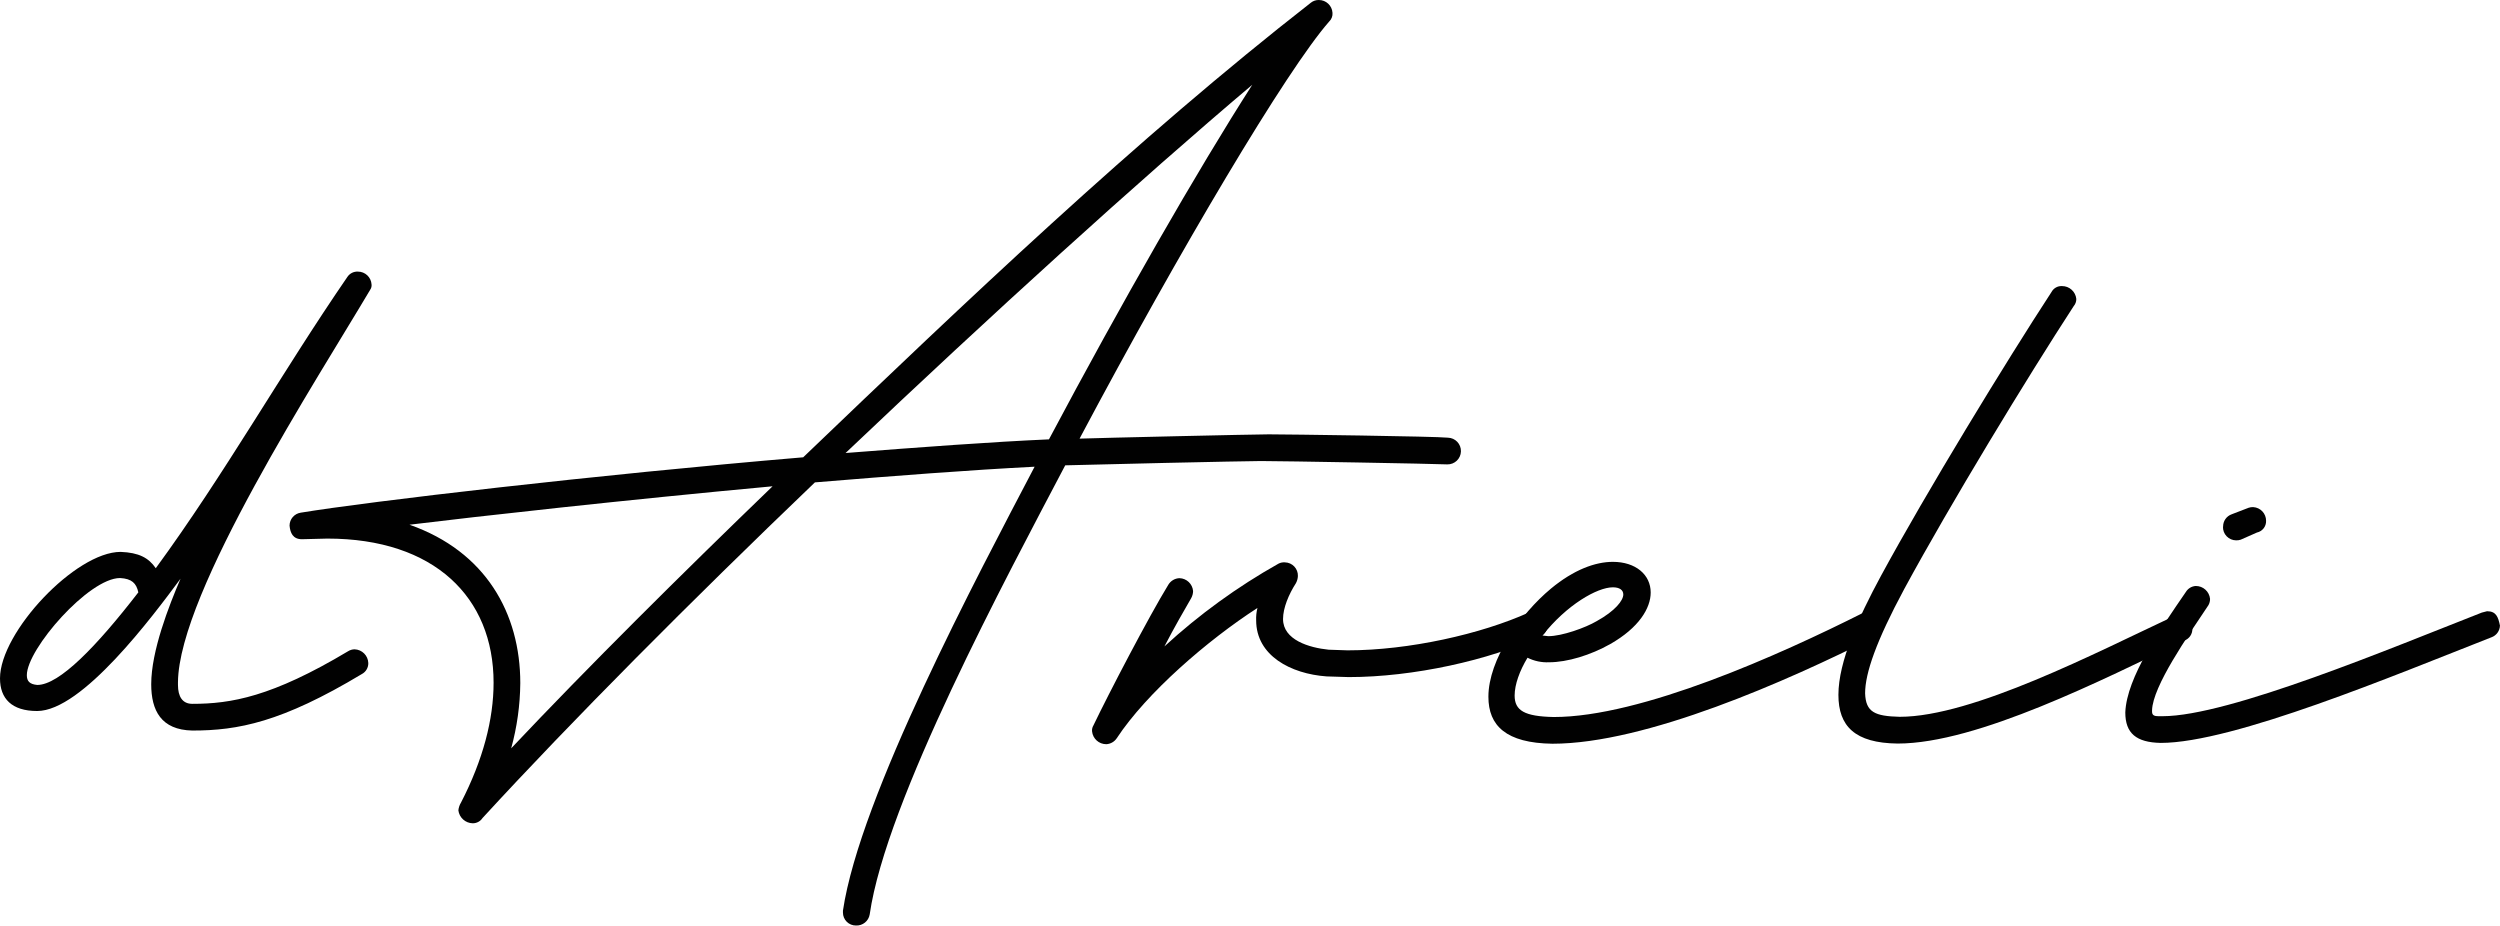
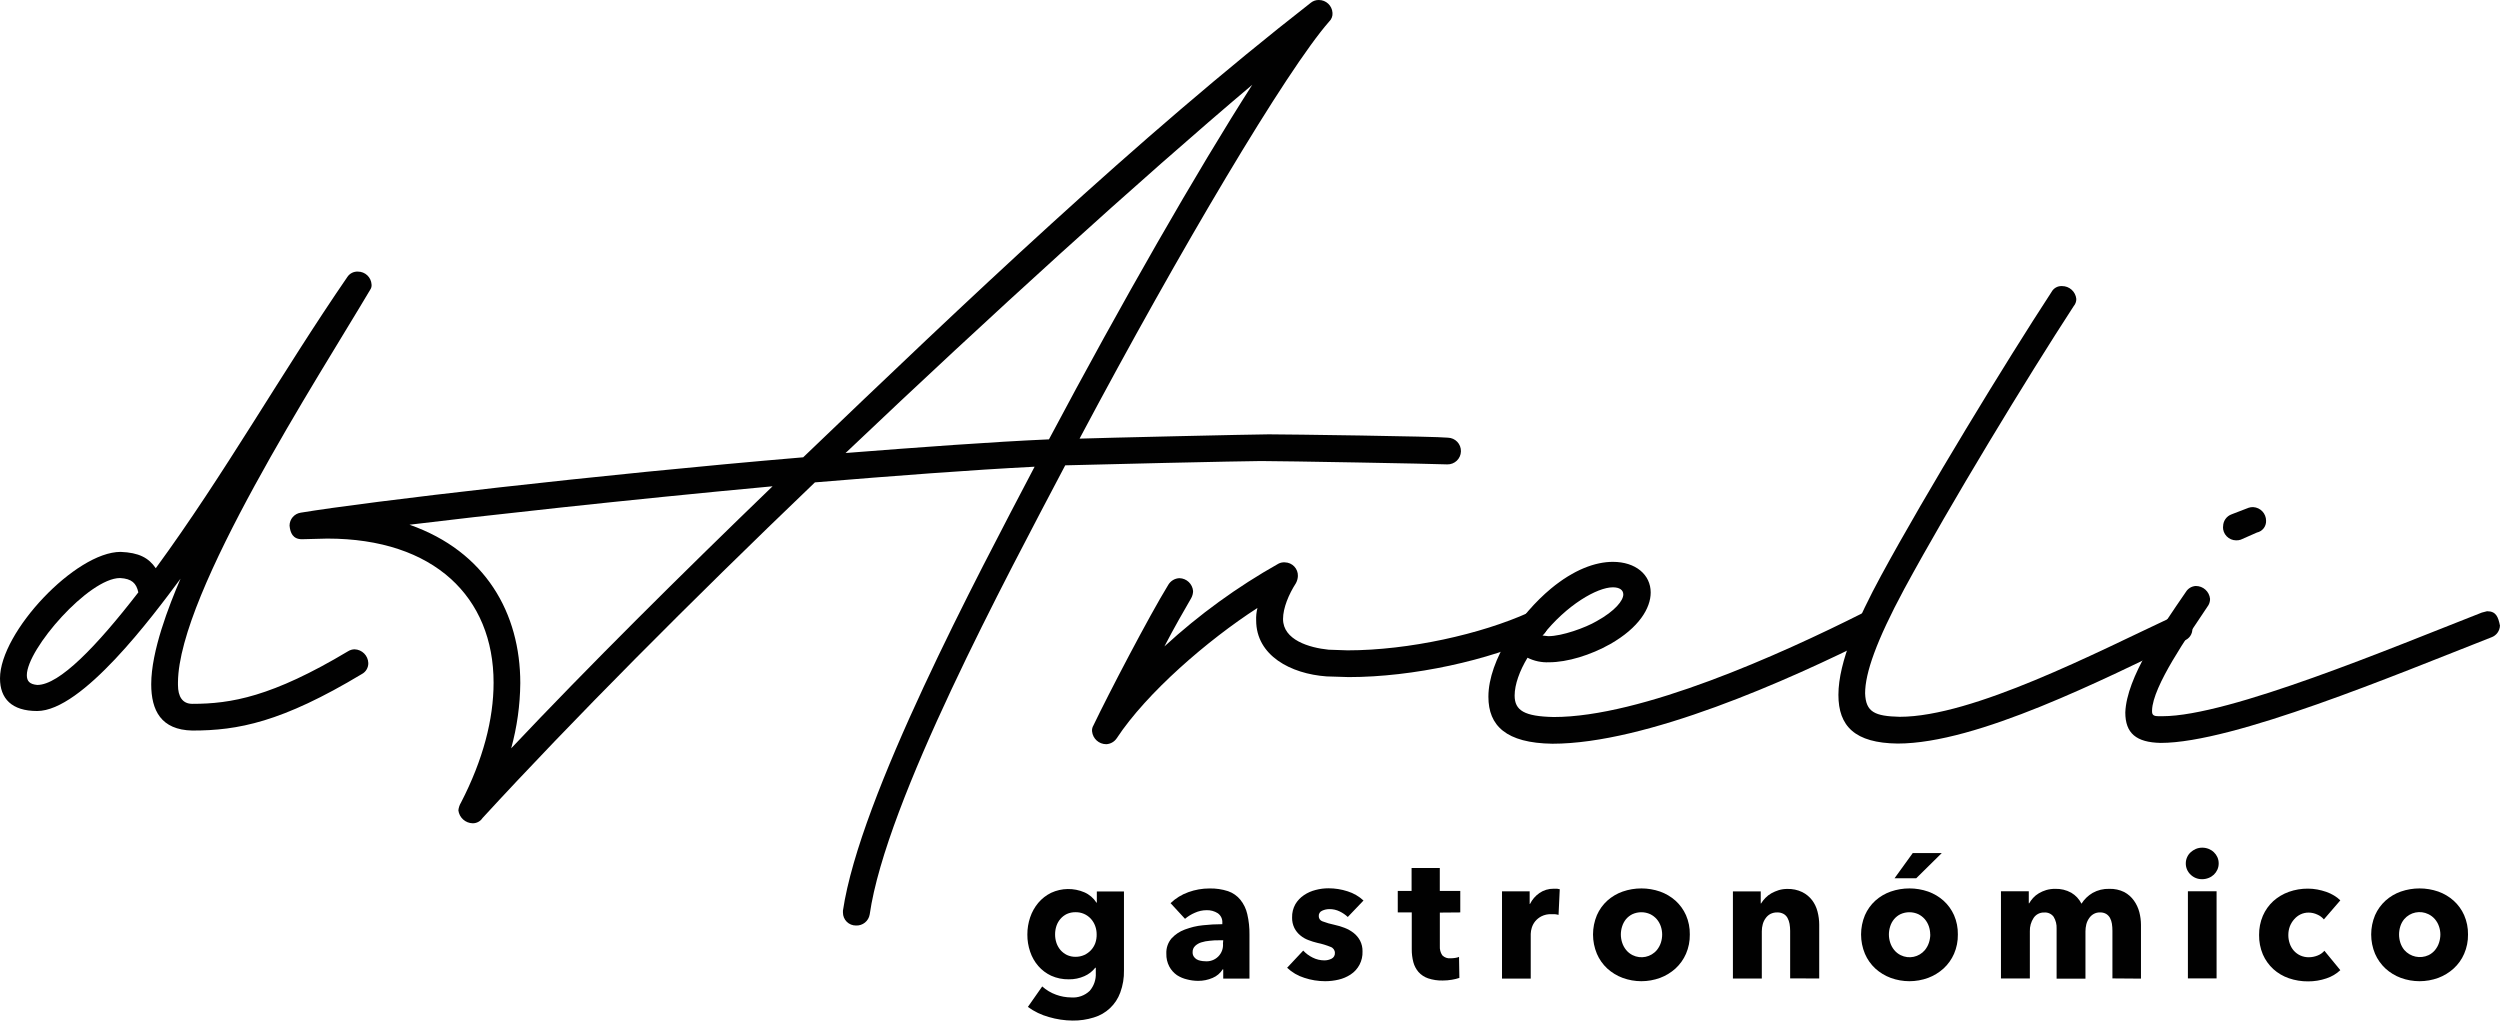
- <svg xmlns="http://www.w3.org/2000/svg" viewBox="0 0 582.27 215.58">
+ <svg xmlns="http://www.w3.org/2000/svg" viewBox="0 0 582.27 237.67">
  <defs>
    <style>.cls-1{fill:#010101;}</style>
  </defs>
  <g id="Capa_2" data-name="Capa 2">
    <g id="Capa_1-2" data-name="Capa 1">
+       <path class="cls-1" d="M261.78,226a14,14,0,0,1-.86,5.17,9.38,9.38,0,0,1-6.17,5.81,15.87,15.87,0,0,1-4.91.72,20.08,20.08,0,0,1-5.53-.82,15.14,15.14,0,0,1-4.91-2.36l3.34-4.77a9.79,9.79,0,0,0,3.24,1.93,10.43,10.43,0,0,0,3.49.63,5.59,5.59,0,0,0,4.34-1.54,5.9,5.9,0,0,0,1.41-4.12V225.4h-.13a6.57,6.57,0,0,1-2.52,1.95,8.56,8.56,0,0,1-3.63.74,9.63,9.63,0,0,1-4.12-.84,9.16,9.16,0,0,1-3-2.26,9.92,9.92,0,0,1-1.89-3.33,12.09,12.09,0,0,1-.65-4,12.35,12.35,0,0,1,.65-4,10.46,10.46,0,0,1,1.89-3.38,9.24,9.24,0,0,1,3-2.34,9.52,9.52,0,0,1,7.75-.11,6.38,6.38,0,0,1,2.81,2.41h.08v-2.61h6.32Zm-6.36-8.36a5.66,5.66,0,0,0-.35-2,5.11,5.11,0,0,0-1-1.65,4.71,4.71,0,0,0-3.59-1.53,4.76,4.76,0,0,0-2,.41A4.55,4.55,0,0,0,247,214a4.87,4.87,0,0,0-.94,1.63,6.26,6.26,0,0,0-.32,2,6.15,6.15,0,0,0,.32,2,5.17,5.17,0,0,0,.94,1.65,4.81,4.81,0,0,0,1.49,1.14,4.62,4.62,0,0,0,2,.43,4.9,4.9,0,0,0,2.06-.43,5.06,5.06,0,0,0,1.55-1.12,4.94,4.94,0,0,0,1-1.63A5.76,5.76,0,0,0,255.42,217.61Z" />
+       <path class="cls-1" d="M272.63,210.35a11.68,11.68,0,0,1,4.18-2.57,14.31,14.31,0,0,1,4.87-.85,13,13,0,0,1,4.34.63,6.39,6.39,0,0,1,2.87,2,8.2,8.2,0,0,1,1.61,3.34,19.7,19.7,0,0,1,.51,4.79v10.23H284.9v-2.16h-.12a5.06,5.06,0,0,1-2.35,2,8.33,8.33,0,0,1-3.4.69,10.29,10.29,0,0,1-2.53-.33,7.39,7.39,0,0,1-2.38-1,5.81,5.81,0,0,1-1.78-2,6.08,6.08,0,0,1-.69-3,5.14,5.14,0,0,1,1.2-3.55,7.87,7.87,0,0,1,3.1-2.07,16.22,16.22,0,0,1,4.22-1,41.48,41.48,0,0,1,4.52-.25v-.32a2.5,2.5,0,0,0-1.06-2.23,4.57,4.57,0,0,0-2.6-.71,6.64,6.64,0,0,0-2.76.61A9,9,0,0,0,276,214ZM284.9,219H284c-.73,0-1.47,0-2.22.11a8.78,8.78,0,0,0-2,.38,3.66,3.66,0,0,0-1.44.84,1.93,1.93,0,0,0-.57,1.45,1.75,1.75,0,0,0,.26,1,2.08,2.08,0,0,0,.67.65,2.77,2.77,0,0,0,.94.34,5.21,5.21,0,0,0,1,.11,3.82,3.82,0,0,0,4.2-4.16Z" />
+       <path class="cls-1" d="M313.91,213.57a7.48,7.48,0,0,0-1.91-1.3,5.23,5.23,0,0,0-2.33-.53,4,4,0,0,0-1.73.37,1.27,1.27,0,0,0-.79,1.26,1.25,1.25,0,0,0,.87,1.22,18.62,18.62,0,0,0,2.84.82,15,15,0,0,1,2.3.69,8.3,8.3,0,0,1,2.1,1.18,5.72,5.72,0,0,1,1.51,1.8,5.21,5.21,0,0,1,.57,2.52,6.13,6.13,0,0,1-2.8,5.39,8.73,8.73,0,0,1-2.79,1.18,13.6,13.6,0,0,1-3.1.36,15.33,15.33,0,0,1-4.87-.79,10.24,10.24,0,0,1-4-2.34l3.75-4a7.46,7.46,0,0,0,2.2,1.63,6,6,0,0,0,2.77.65,3.72,3.72,0,0,0,1.61-.38,1.4,1.4,0,0,0,.8-1.37,1.48,1.48,0,0,0-1-1.39,17.8,17.8,0,0,0-3.06-.93,15.66,15.66,0,0,1-2.12-.66,6.34,6.34,0,0,1-1.89-1.1,5.36,5.36,0,0,1-1.37-1.71,5.26,5.26,0,0,1-.53-2.44,6,6,0,0,1,.77-3.12,6.59,6.59,0,0,1,2-2.1,8.6,8.6,0,0,1,2.71-1.2,11.63,11.63,0,0,1,3-.39,14.4,14.4,0,0,1,4.46.71,9.63,9.63,0,0,1,3.69,2.14Z" />
+       <path class="cls-1" d="M335.35,212.55v7.78a3.5,3.5,0,0,0,.55,2.15,2.36,2.36,0,0,0,2,.71,6.28,6.28,0,0,0,1-.08,3.31,3.31,0,0,0,.92-.24l.08,4.89a10.9,10.9,0,0,1-1.75.43,12.64,12.64,0,0,1-2.12.18,9.94,9.94,0,0,1-3.42-.51,5.31,5.31,0,0,1-2.23-1.47,5.9,5.9,0,0,1-1.2-2.29,11.31,11.31,0,0,1-.37-3v-8.59h-3.26v-5h3.22v-5.34h6.57v5.34h4.77v5Z" />
+       <path class="cls-1" d="M363,213.08a5.63,5.63,0,0,0-.88-.16,7.87,7.87,0,0,0-.84,0,4.72,4.72,0,0,0-2.26.49,4.61,4.61,0,0,0-1.47,1.18,4.51,4.51,0,0,0-.79,1.5,5.13,5.13,0,0,0-.24,1.42v10.41h-6.69V207.6h6.44v2.94h.08a6.7,6.7,0,0,1,2.2-2.55,5.74,5.74,0,0,1,3.31-1,6.85,6.85,0,0,1,.79,0,3.54,3.54,0,0,1,.63.12Z" />
+       <path class="cls-1" d="M393.57,217.65a10.89,10.89,0,0,1-.89,4.5,10.18,10.18,0,0,1-2.45,3.43,11.19,11.19,0,0,1-3.59,2.18,12.67,12.67,0,0,1-8.7,0,11,11,0,0,1-3.59-2.18,10.1,10.1,0,0,1-2.42-3.43,11.68,11.68,0,0,1,0-9,10,10,0,0,1,2.42-3.38,10.67,10.67,0,0,1,3.59-2.12,13.33,13.33,0,0,1,8.7,0,10.87,10.87,0,0,1,3.59,2.12,10.07,10.07,0,0,1,2.45,3.38A10.84,10.84,0,0,1,393.57,217.65Zm-6.44,0a6,6,0,0,0-.32-1.92,5.17,5.17,0,0,0-.94-1.65,4.87,4.87,0,0,0-1.51-1.16,5,5,0,0,0-4.16,0,4.67,4.67,0,0,0-1.49,1.16,5.06,5.06,0,0,0-.89,1.65,6.1,6.1,0,0,0,0,3.84,5.25,5.25,0,0,0,.92,1.69,4.53,4.53,0,0,0,1.5,1.2,4.66,4.66,0,0,0,5.67-1.2,5.45,5.45,0,0,0,.92-1.69A6.31,6.31,0,0,0,387.13,217.65Z" />
+       <path class="cls-1" d="M416.94,227.88V216.79a9.51,9.51,0,0,0-.14-1.63,4.54,4.54,0,0,0-.47-1.36,2.38,2.38,0,0,0-.92-.94,2.91,2.91,0,0,0-1.49-.35,3.43,3.43,0,0,0-1.57.35,3.23,3.23,0,0,0-1.12,1,4.23,4.23,0,0,0-.67,1.4,6,6,0,0,0-.22,1.65v11h-6.73v-20.3h6.48v2.81h.08a7.24,7.24,0,0,1,1-1.28,6,6,0,0,1,1.39-1.08,9.29,9.29,0,0,1,1.73-.74,6.86,6.86,0,0,1,2-.28,7.47,7.47,0,0,1,3.46.73,6.67,6.67,0,0,1,2.31,1.9,7.49,7.49,0,0,1,1.26,2.67,12,12,0,0,1,.39,3v12.55Z" />
+       <path class="cls-1" d="M456,217.65a10.89,10.89,0,0,1-.89,4.5,10.18,10.18,0,0,1-2.45,3.43,11.19,11.19,0,0,1-3.59,2.18,12.67,12.67,0,0,1-8.7,0,11,11,0,0,1-3.59-2.18,10.1,10.1,0,0,1-2.42-3.43,11.68,11.68,0,0,1,0-9,10,10,0,0,1,2.42-3.38,10.67,10.67,0,0,1,3.59-2.12,13.33,13.33,0,0,1,8.7,0,10.87,10.87,0,0,1,3.59,2.12,10.07,10.07,0,0,1,2.45,3.38A10.84,10.84,0,0,1,456,217.65Zm-6.44,0a6,6,0,0,0-.32-1.92,5.17,5.17,0,0,0-.94-1.65,4.87,4.87,0,0,0-1.51-1.16,5,5,0,0,0-4.16,0,4.52,4.52,0,0,0-1.48,1.16,4.9,4.9,0,0,0-.9,1.65,6.1,6.1,0,0,0,0,3.84,5.25,5.25,0,0,0,.92,1.69,4.53,4.53,0,0,0,1.5,1.2,4.66,4.66,0,0,0,5.67-1.2,5.45,5.45,0,0,0,.92-1.69A6.31,6.31,0,0,0,449.58,217.65Zm-3.26-13.09h-5.05l4.24-5.87h6.76Z" />
+       <path class="cls-1" d="M492,227.88V216.79a11,11,0,0,0-.12-1.65,4.27,4.27,0,0,0-.45-1.36,2.59,2.59,0,0,0-.88-.92,2.71,2.71,0,0,0-1.45-.35,2.83,2.83,0,0,0-1.48.37,3.11,3.11,0,0,0-1.06,1,4.27,4.27,0,0,0-.64,1.4,6.92,6.92,0,0,0-.2,1.66v11H479V216.3a4.9,4.9,0,0,0-.69-2.77,2.47,2.47,0,0,0-2.2-1,2.83,2.83,0,0,0-2.47,1.27,5.31,5.31,0,0,0-.87,3.09v11h-6.73v-20.3h6.48v2.81h.08a7.48,7.48,0,0,1,.92-1.26,5.71,5.71,0,0,1,1.33-1.08,7.8,7.8,0,0,1,1.73-.76,7.36,7.36,0,0,1,2.1-.28,7.23,7.23,0,0,1,3.73.9,6.08,6.08,0,0,1,2.38,2.56,7.67,7.67,0,0,1,2.61-2.52,7.45,7.45,0,0,1,3.87-.94,7.36,7.36,0,0,1,3.49.75,6.55,6.55,0,0,1,2.26,2,8.19,8.19,0,0,1,1.25,2.69,11.89,11.89,0,0,1,.38,2.92v12.55Z" />
+       <path class="cls-1" d="M516.75,201.1a3.47,3.47,0,0,1-.3,1.44,3.74,3.74,0,0,1-.82,1.17,3.79,3.79,0,0,1-1.22.77,4,4,0,0,1-1.49.29,3.73,3.73,0,0,1-2.73-1.08,3.52,3.52,0,0,1-1.1-2.59,3.42,3.42,0,0,1,.29-1.41,3.38,3.38,0,0,1,.81-1.16,4.45,4.45,0,0,1,1.22-.8,3.8,3.8,0,0,1,1.51-.3,4,4,0,0,1,1.49.28,3.81,3.81,0,0,1,1.22.78,3.7,3.7,0,0,1,.82,1.16A3.52,3.52,0,0,1,516.75,201.1Zm-7.17,26.78v-20.3h6.68v20.3Z" />
+       <path class="cls-1" d="M541.25,214.14A4.07,4.07,0,0,0,539.7,213a4.77,4.77,0,0,0-2-.45,4.3,4.3,0,0,0-1.92.43,4.69,4.69,0,0,0-1.46,1.14,5.42,5.42,0,0,0-1,1.65,5.76,5.76,0,0,0-.35,2,6,6,0,0,0,.33,2,4.84,4.84,0,0,0,.95,1.65,4.61,4.61,0,0,0,1.51,1.12,4.71,4.71,0,0,0,2,.41,5.53,5.53,0,0,0,2-.39,3.93,3.93,0,0,0,1.61-1.12l3.71,4.52a8.62,8.62,0,0,1-3.26,1.92,12.91,12.91,0,0,1-4.24.69,13.38,13.38,0,0,1-4.49-.73,10.48,10.48,0,0,1-3.63-2.14,10.18,10.18,0,0,1-2.42-3.4,11.26,11.26,0,0,1-.88-4.53,11.09,11.09,0,0,1,.88-4.48,10.12,10.12,0,0,1,2.42-3.41,11,11,0,0,1,3.63-2.16,13,13,0,0,1,4.45-.75,12.28,12.28,0,0,1,2.18.2,15.48,15.48,0,0,1,2.08.55,9.62,9.62,0,0,1,1.83.86,7.63,7.63,0,0,1,1.45,1.12Z" />
+       <path class="cls-1" d="M574.82,217.65a10.89,10.89,0,0,1-.9,4.5,10,10,0,0,1-2.45,3.43,11.14,11.14,0,0,1-3.58,2.18,12.7,12.7,0,0,1-8.71,0,10.93,10.93,0,0,1-3.58-2.18,10.27,10.27,0,0,1-2.43-3.43,11.68,11.68,0,0,1,0-9,10.16,10.16,0,0,1,2.43-3.38,10.62,10.62,0,0,1,3.58-2.12,13.36,13.36,0,0,1,8.71,0,10.82,10.82,0,0,1,3.58,2.12,9.94,9.94,0,0,1,2.45,3.38A10.85,10.85,0,0,1,574.82,217.65Zm-6.44,0a5.79,5.79,0,0,0-.33-1.92,5.17,5.17,0,0,0-.94-1.65,4.75,4.75,0,0,0-1.51-1.16,4.69,4.69,0,0,0-5.64,1.16,4.9,4.9,0,0,0-.9,1.65,6.29,6.29,0,0,0,0,3.84,5.25,5.25,0,0,0,.92,1.69,4.81,4.81,0,0,0,5.66,1.2,4.46,4.46,0,0,0,1.51-1.2,5.25,5.25,0,0,0,.92-1.69A6.32,6.32,0,0,0,568.38,217.65Z" />
      <path class="cls-1" d="M196.33,212.55v-.46c3.95-26.57,31.28-77.88,44.64-103.39-14.88.76-32.8,2.13-51.17,3.65-29,27.78-56.78,55.71-77.42,78.18a2.7,2.7,0,0,1-2.28,1.22,3.44,3.44,0,0,1-3.34-3,4.23,4.23,0,0,1,.61-1.82c5.16-10,7.59-19.43,7.59-27.93,0-19.89-13.82-33.56-38.72-33.56l-5.92.15c-2.12,0-2.73-1.51-2.88-3.18a3.06,3.06,0,0,1,2.58-3c15.63-2.58,68.62-8.81,117.05-12.9C224.57,70.6,264.65,32.34,305.34.61A2.89,2.89,0,0,1,307.16,0a3.18,3.18,0,0,1,3.19,3,2.5,2.5,0,0,1-.76,2c-9.87,11.23-34.77,53.14-58.15,97.16,3.95-.15,40.87-1,44.05-1,3.95,0,39.16.47,41.74.78a3.11,3.11,0,0,1-.15,6.22c-3.19-.15-38.4-.78-43.41-.78-3.64,0-41.17.85-45.57,1-13.66,26-41.75,78.19-45.54,104.6a3.09,3.09,0,0,1-3.19,2.58A3,3,0,0,1,196.33,212.55Zm-16.39-99.29c-34.47,3.19-68.63,7-84.57,8.95,17.76,6.23,25.81,20.65,25.81,36.9a59.28,59.28,0,0,1-2.12,15.18C137.12,155.16,158.38,134.06,179.94,113.26Zm64.37-10.93c16.85-31.73,34.61-62.71,47.36-82.59-26.41,22.31-61,53.74-94.73,85.77C214.4,104.15,230.79,102.93,244.31,102.33Z" />
      <path class="cls-1" d="M254.35,170.34a2.23,2.23,0,0,1,.31-1.37c3.49-7.29,12.9-25.35,17.46-32.79a3.17,3.17,0,0,1,2.58-1.52,3.28,3.28,0,0,1,3.18,3,3.52,3.52,0,0,1-.45,1.67c-1.67,2.88-3.95,6.83-6.23,11.23a142.48,142.48,0,0,1,26.57-19.28,2.79,2.79,0,0,1,1.52-.3,3.08,3.08,0,0,1,3,3.18,3.84,3.84,0,0,1-.46,1.67c-1.67,2.59-3,5.77-3,8.35,0,4.86,6.07,6.68,10.62,7.14l4.41.15c14.27,0,31.12-3.79,42.2-8.8a4.24,4.24,0,0,1,1.37-.31,3.28,3.28,0,0,1,3,3.19,2.82,2.82,0,0,1-1.82,2.73c-11.69,5.47-29.45,9.42-44.48,9.42l-5.16-.16c-8.35-.6-16.4-4.85-16.4-13.05a10,10,0,0,1,.3-2.89c-11.53,7.44-25.8,19.74-32.79,30.37a3.12,3.12,0,0,1-2.43,1.36A3.32,3.32,0,0,1,254.35,170.34Z" />
      <path class="cls-1" d="M346.66,162.29c0-8.65,7.43-19.28,14.57-25.2,5.31-4.4,10.32-6.23,14.42-6.23,5.32,0,8.81,3,8.81,7.14,0,3.64-2.73,8.2-9.41,12-4.56,2.58-10,4.25-14.28,4.25a10.2,10.2,0,0,1-5-1.06c-1.82,3-3,6.23-3,8.81,0,3.49,2.28,4.86,9.11,5,20.34,0,52.53-14.43,72.11-24.29a2.23,2.23,0,0,1,1.37-.31,3.45,3.45,0,0,1,3.19,3.34,3,3,0,0,1-1.83,2.58c-20.49,10.33-53.44,24.9-75.15,24.9C350.75,173.07,346.66,169,346.66,162.29Zm25.2-17.61c4.4-2.43,6.22-4.86,6.22-6.22,0-1.07-.91-1.67-2.43-1.67-3.64,0-10.78,4.09-16.39,11.23l1.36.15C363.81,148.17,369.28,146.2,371.86,144.68Z" />
      <path class="cls-1" d="M428.18,161.84c0-7.75,4.7-18.07,9.87-27.64C448.67,114.62,467.2,84.26,477.82,68a2.61,2.61,0,0,1,2.43-1.37,3.33,3.33,0,0,1,3.34,3,2.51,2.51,0,0,1-.61,1.67c-10.77,16.55-28.69,46-39.47,65.89-6.53,12.15-9.11,19.59-9.11,24.29.15,4.41,2.28,5.32,8.05,5.47,17,0,45.85-15,63.76-23.38a2.91,2.91,0,0,1,1.52-.46c1.82,0,2.89,1.82,2.89,3.34a2.83,2.83,0,0,1-1.83,2.73c-18.82,9-48.28,24-66.8,24C432,173.07,428.18,169.12,428.18,161.84Z" />
      <path class="cls-1" d="M495,165.94c.31-8.2,8.2-19.44,14.12-28.09a2.89,2.89,0,0,1,2.28-1.37,3.33,3.33,0,0,1,3.34,3,2.89,2.89,0,0,1-.61,1.82c-4.55,6.83-12.75,18.52-12.9,24.14v.3c0,.91.61,1.07,1.52,1.07h.91c15.48,0,53.44-15.95,74.39-24.14l1.21-.31c2.13,0,2.59,1.37,3,3.34a3,3,0,0,1-2,2.74c-22.47,8.8-60.12,24.59-77,24.59C497.55,172.92,495,170.79,495,165.94Zm22.78-43.27a3,3,0,0,1,2-2.89l3.95-1.52a3,3,0,0,1,1.06-.15,3.18,3.18,0,0,1,3,3.19,2.7,2.7,0,0,1-2.13,2.73l-3.79,1.67a3,3,0,0,1-1.07.15A3.07,3.07,0,0,1,517.75,122.67Z" />
      <path class="cls-1" d="M35.22,159.37c0-7.74,4.1-18.22,6.83-24.59-6.52,8.8-22.92,30.82-33.4,30.82C2.73,165.6,0,162.71,0,158c0-10.78,17.61-29.46,28.09-29.46,4.25.16,6.52,1.37,8.19,3.8,16.1-22,29.31-45.55,44.64-67.86a2.77,2.77,0,0,1,2.43-1.22,3.18,3.18,0,0,1,3.19,3,1.78,1.78,0,0,1-.31,1.21C74.09,88,41.6,138,41.45,158.92v.61c0,2.73,1.06,4.4,3.34,4.4,9,0,18.52-1.62,36.28-12.25a2.93,2.93,0,0,1,1.52-.45,3.31,3.31,0,0,1,3.19,3.19A2.83,2.83,0,0,1,84.26,157c-18.68,11.23-28.85,13.15-39.47,13.15C37.5,170,35.22,165.45,35.22,159.37Zm-3-21.4c-.46-2.13-1.52-3.19-4.26-3.34-7.28,0-21.71,16.54-21.71,22.62,0,1.36.61,2.12,2.43,2.28C13.82,159.53,22.47,150.57,32.19,138Z" />
    </g>
  </g>
</svg>
